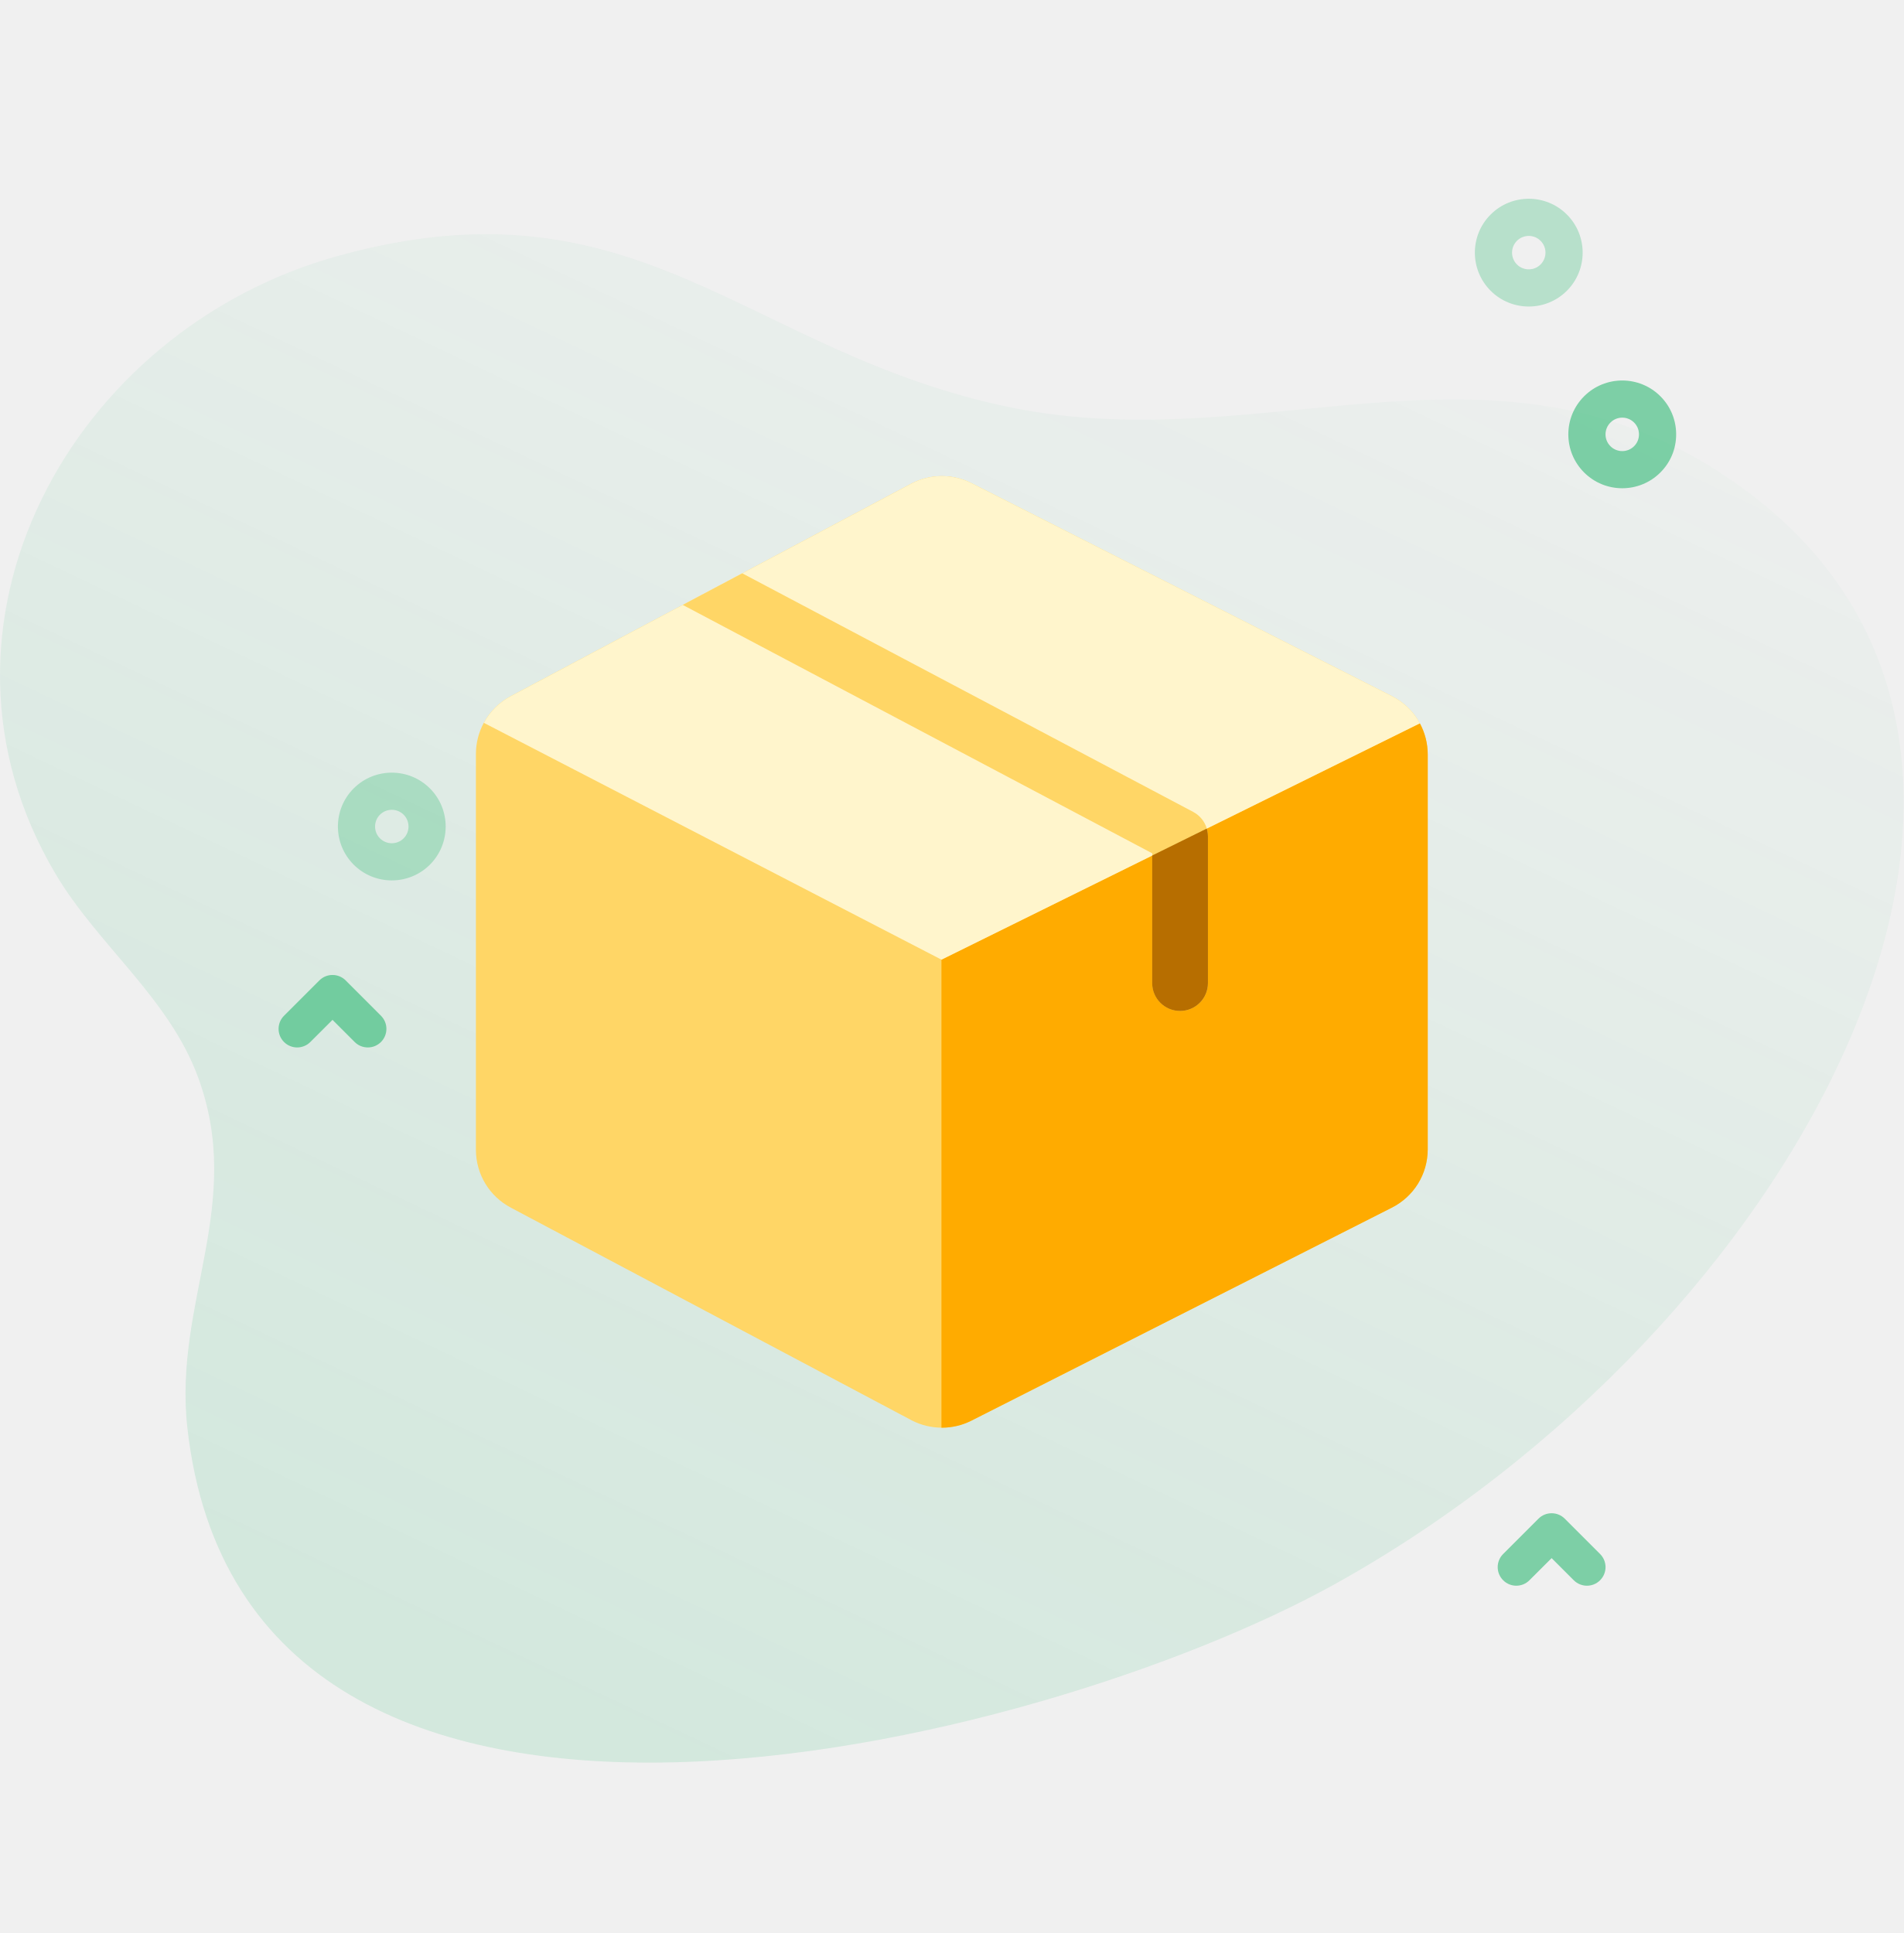
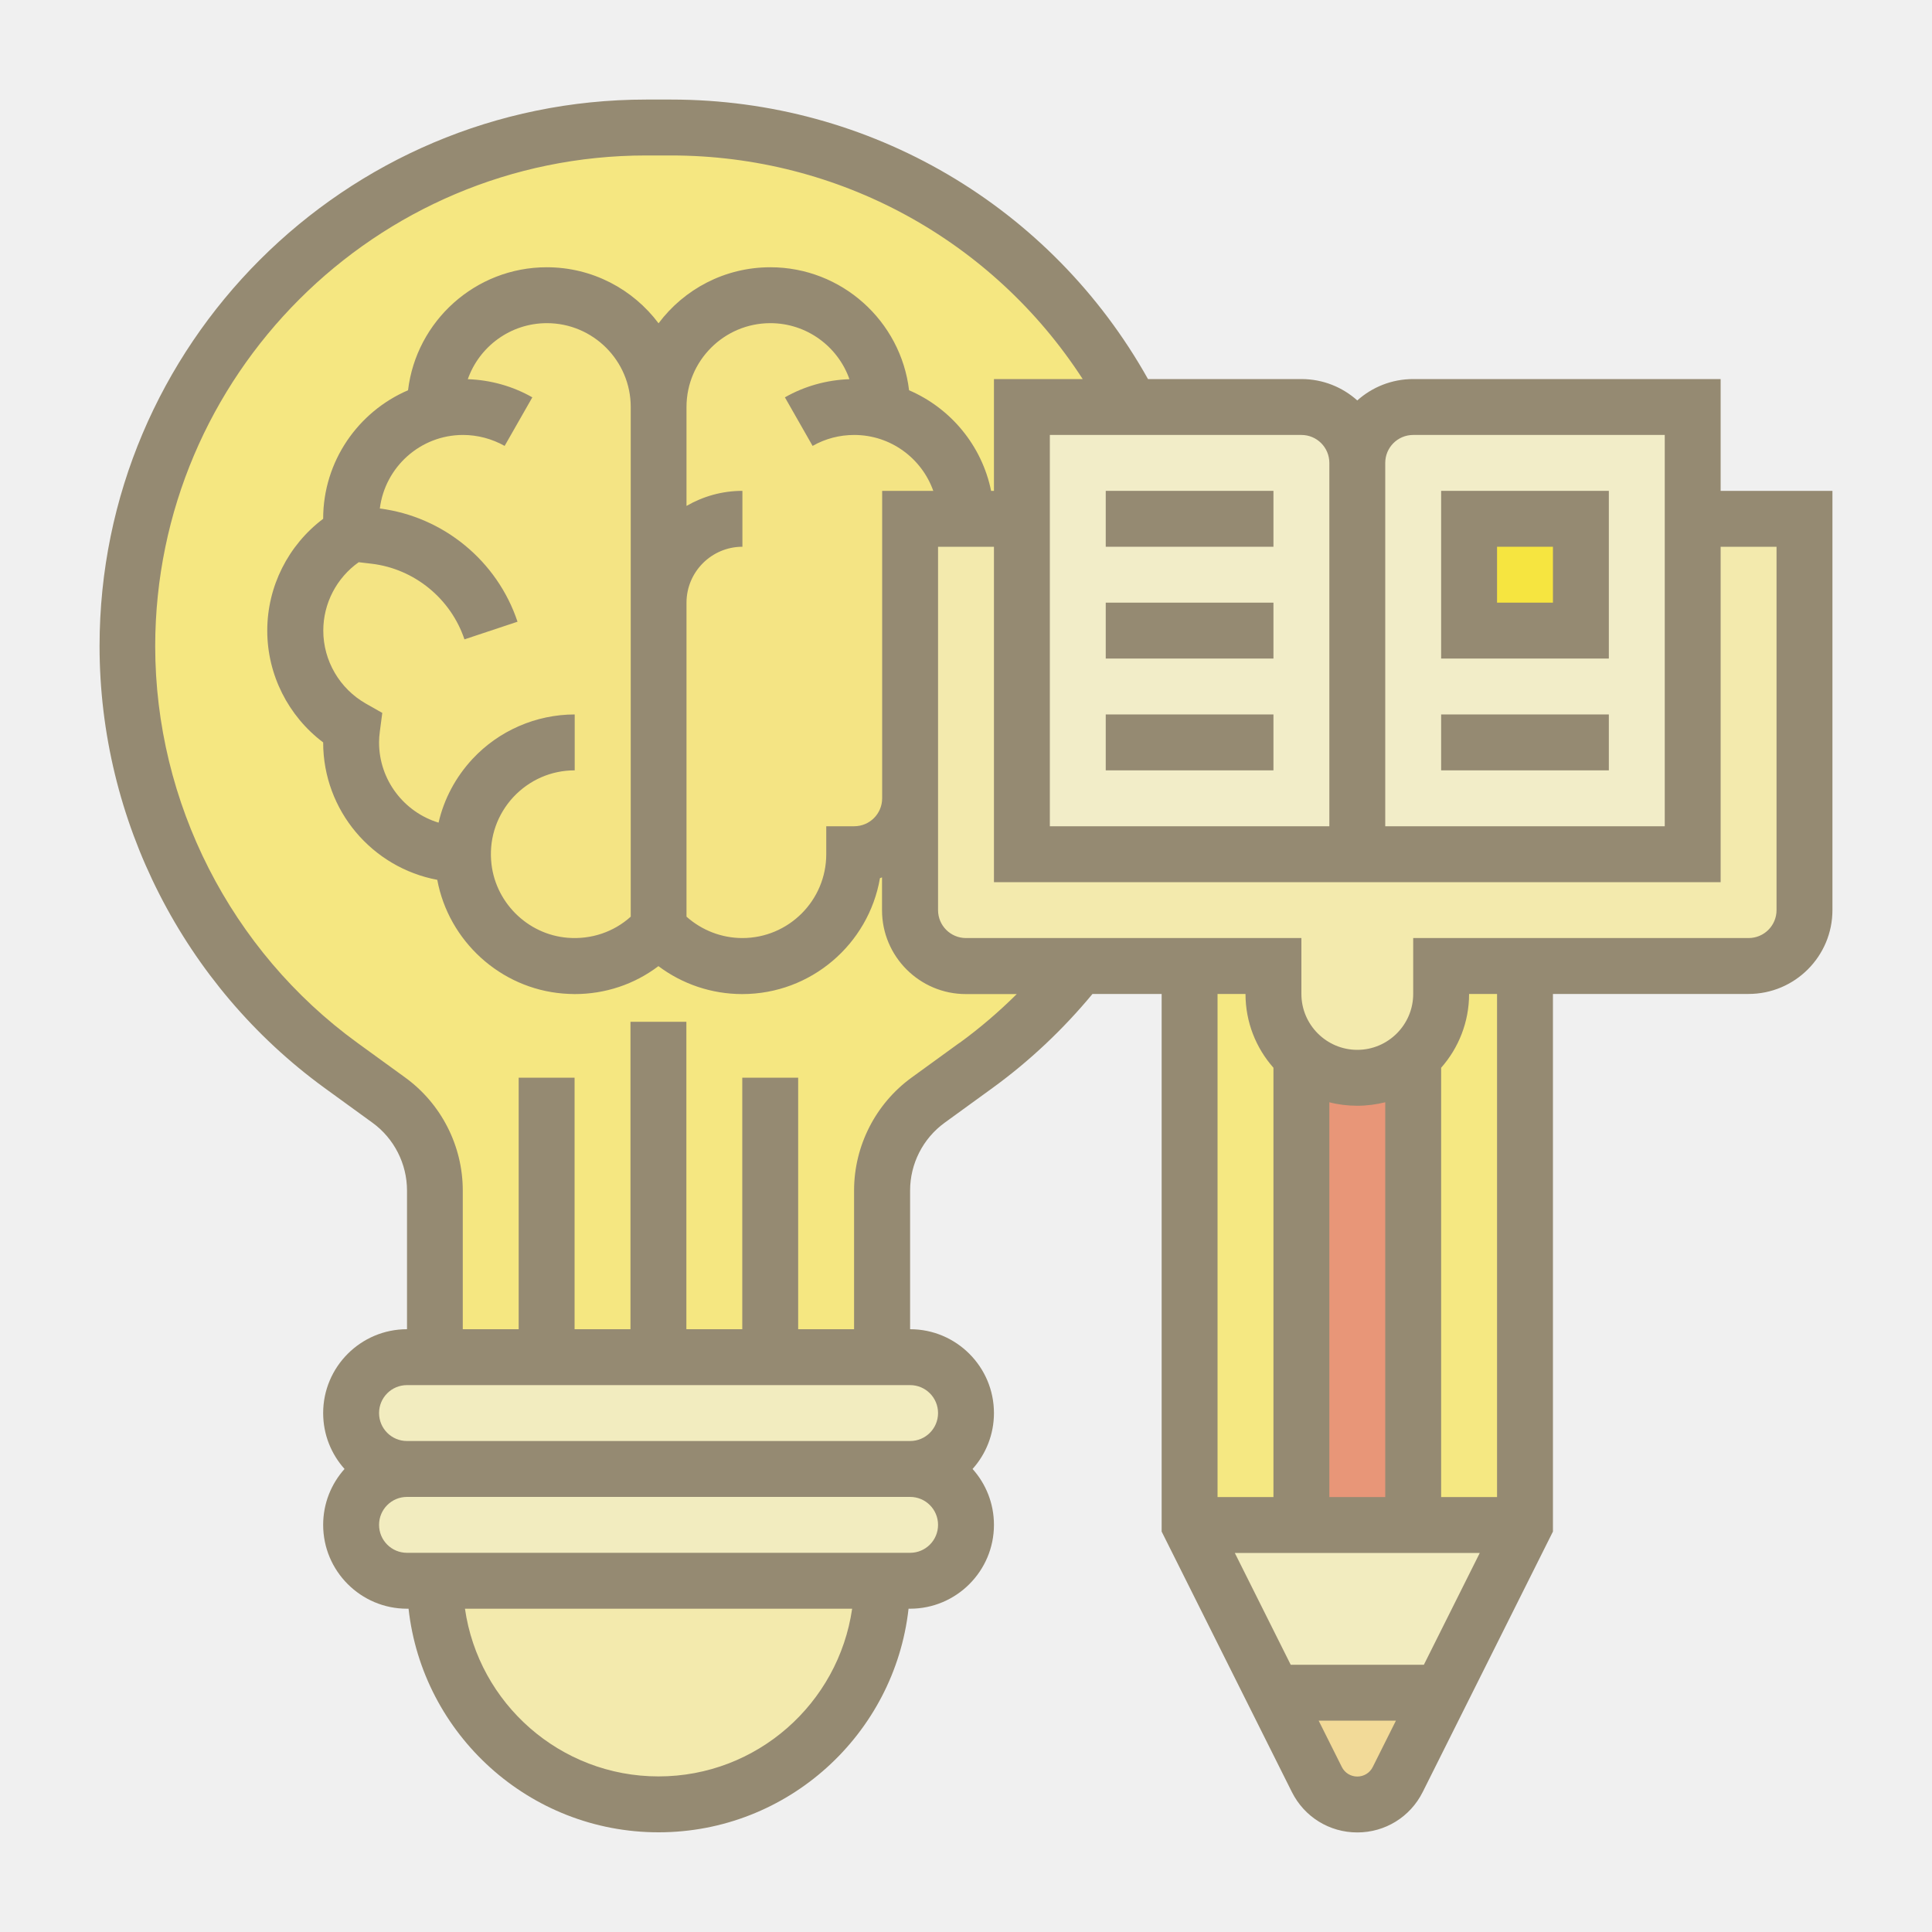
- <svg xmlns="http://www.w3.org/2000/svg" width="64" height="65" viewBox="0 0 64 65" fill="none">
-   <g clip-path="url(#clip0_296_3264)">
-     <path d="M58.934 16.674C50.757 10.388 42.826 15.511 33.98 13.7C25.069 11.875 21.519 5.8 11.37 8.604C2.38 11.088 -3.075 21.048 1.867 29.386C3.275 31.763 5.675 33.555 6.655 36.214C8.237 40.503 5.829 43.795 6.299 48.01C8.25 65.523 34.996 58.74 44.837 53.291C60.27 44.746 70.712 25.729 58.934 16.674Z" fill="url(#paint0_linear_296_3264)" fill-opacity="0.12" />
-     <path opacity="0.24" d="M51.397 10.307C50.932 10.307 50.468 10.13 50.115 9.777C49.408 9.07 49.408 7.92 50.115 7.214C50.822 6.507 51.972 6.507 52.678 7.214C53.385 7.92 53.385 9.07 52.678 9.777C52.325 10.13 51.861 10.307 51.397 10.307ZM51.397 7.933C51.253 7.933 51.109 7.988 50.999 8.098C50.78 8.317 50.78 8.674 50.999 8.893C51.218 9.112 51.575 9.112 51.794 8.893C52.014 8.674 52.014 8.317 51.794 8.098C51.685 7.988 51.541 7.933 51.397 7.933Z" fill="#00AB55" />
-     <path opacity="0.48" d="M54.54 16.418C54.076 16.418 53.612 16.242 53.258 15.888C52.916 15.546 52.727 15.091 52.727 14.607C52.727 14.122 52.916 13.667 53.258 13.325C53.965 12.618 55.115 12.618 55.822 13.325C56.164 13.667 56.352 14.122 56.352 14.607C56.352 15.091 56.164 15.546 55.821 15.888C55.468 16.241 55.004 16.418 54.54 16.418ZM54.54 14.044C54.396 14.044 54.252 14.099 54.142 14.209C54.036 14.315 53.977 14.456 53.977 14.607C53.977 14.757 54.036 14.898 54.142 15.004C54.362 15.224 54.718 15.224 54.938 15.004C55.044 14.898 55.102 14.757 55.102 14.607C55.102 14.456 55.044 14.315 54.938 14.209C54.828 14.099 54.684 14.044 54.54 14.044Z" fill="#00AB55" />
-     <path opacity="0.24" d="M13.172 29.605C12.708 29.605 12.244 29.428 11.89 29.075C11.184 28.368 11.184 27.218 11.89 26.512C12.597 25.805 13.747 25.805 14.454 26.512C15.16 27.218 15.16 28.368 14.454 29.075C14.1 29.428 13.636 29.605 13.172 29.605ZM13.172 27.231C13.028 27.231 12.884 27.286 12.774 27.395C12.555 27.615 12.555 27.972 12.774 28.191C12.993 28.41 13.35 28.41 13.57 28.191C13.789 27.972 13.789 27.615 13.57 27.395C13.46 27.286 13.316 27.231 13.172 27.231Z" fill="#00AB55" />
-     <path opacity="0.48" d="M12.366 35.222C12.206 35.222 12.046 35.161 11.924 35.039L11.179 34.294L10.433 35.039C10.189 35.283 9.793 35.283 9.549 35.039C9.305 34.795 9.305 34.4 9.549 34.156L10.737 32.968C10.981 32.724 11.377 32.724 11.621 32.968L12.808 34.156C13.052 34.4 13.052 34.795 12.808 35.039C12.686 35.161 12.526 35.222 12.366 35.222Z" fill="#00AB55" />
-     <path opacity="0.48" d="M53.352 53.322C53.193 53.322 53.033 53.261 52.91 53.139L52.165 52.394L51.419 53.139C51.175 53.383 50.78 53.383 50.536 53.139C50.291 52.895 50.291 52.499 50.536 52.255L51.723 51.068C51.967 50.824 52.363 50.824 52.607 51.068L53.794 52.255C54.039 52.5 54.039 52.895 53.794 53.139C53.672 53.261 53.513 53.322 53.352 53.322Z" fill="#00AB55" />
-     <path d="M48 25.373V38.645C48 39.485 47.533 40.239 46.782 40.615L32.646 47.778C32.338 47.931 32.001 48.008 31.665 48.008H31.651C31.305 48.005 30.96 47.923 30.646 47.759L30.641 47.756L17.181 40.613C16.453 40.231 16 39.484 16 38.661V25.357C16 24.981 16.094 24.622 16.265 24.306C16.47 23.929 16.785 23.613 17.181 23.405L30.646 16.259C31.27 15.934 32.017 15.927 32.646 16.24L32.652 16.243L46.782 23.403C47.197 23.61 47.525 23.933 47.735 24.323C47.906 24.638 48 24.997 48 25.373Z" fill="#FFD666" />
-     <path d="M48 25.373V38.645C48 39.485 47.533 40.239 46.782 40.615L32.646 47.778C32.338 47.931 32.001 48.008 31.665 48.008H31.651V32.27L47.735 24.323C47.906 24.638 48 24.997 48 25.373Z" fill="#FFAB00" />
-     <path d="M47.736 24.323L40.573 27.862L38.811 28.733L31.652 32.27L16.266 24.306C16.471 23.929 16.785 23.613 17.182 23.405L22.955 20.341L24.956 19.279L30.647 16.259C30.961 16.095 31.307 16.012 31.652 16.01C31.993 16.008 32.334 16.085 32.647 16.24L32.653 16.243L46.783 23.403C47.198 23.61 47.526 23.933 47.736 24.323Z" fill="#FFF5CC" />
-     <path d="M40.612 28.129C40.612 28.129 40.612 28.129 40.612 28.129V33.058C40.612 33.575 40.192 33.995 39.675 33.995C39.158 33.995 38.738 33.575 38.738 33.058V28.694L31.652 24.944L22.954 20.341L24.955 19.279L31.652 22.823L40.114 27.301C40.115 27.302 40.116 27.302 40.117 27.303C40.136 27.313 40.153 27.324 40.17 27.335C40.18 27.34 40.19 27.346 40.199 27.352L40.2 27.353C40.273 27.402 40.337 27.461 40.392 27.526C40.394 27.529 40.397 27.531 40.399 27.534C40.412 27.55 40.424 27.568 40.437 27.584C40.442 27.593 40.449 27.6 40.454 27.609C40.463 27.621 40.47 27.634 40.478 27.648C40.486 27.661 40.495 27.675 40.502 27.689C40.507 27.698 40.511 27.706 40.514 27.714C40.524 27.734 40.534 27.754 40.542 27.774C40.544 27.778 40.544 27.78 40.545 27.783C40.556 27.809 40.565 27.835 40.572 27.862C40.59 27.918 40.602 27.976 40.607 28.036C40.61 28.067 40.612 28.097 40.612 28.129Z" fill="#FFD666" />
-     <path d="M40.611 28.129C40.611 28.129 40.611 28.129 40.611 28.129V33.058C40.611 33.575 40.191 33.995 39.673 33.995C39.156 33.995 38.736 33.575 38.736 33.058V28.768L40.571 27.862C40.588 27.917 40.6 27.976 40.606 28.035C40.609 28.067 40.611 28.097 40.611 28.129Z" fill="#B76E00" />
+ <svg xmlns="http://www.w3.org/2000/svg" id="new" viewBox="0 0 150 150">
+   <defs>
+     <style>
+       .cls-1 {
+         fill: #f3eaad;
+       }
+ 
+       .cls-2 {
+         fill: #f4e484;
+       }
+ 
+       .cls-3 {
+         fill: #f6e540;
+       }
+ 
+       .cls-4 {
+         fill: #958a72;
+       }
+ 
+       .cls-5 {
+         fill: #f5e882;
+       }
+ 
+       .cls-6 {
+         fill: #f5e781;
+       }
+ 
+       .cls-7 {
+         fill: #e89678;
+       }
+ 
+       .cls-8 {
+         fill: #f2da98;
+       }
+ 
+       .cls-9 {
+         fill: #f2edc8;
+       }
+ 
+       .cls-10 {
+         fill: #f2ecbf;
+       }
+     </style>
+   </defs>
+   <g>
+     <path class="cls-1" d="M33.77,122.74h34.72c0,4.8-1.94,9.14-5.08,12.28-3.14,3.14-7.48,5.08-12.28,5.08-9.59,0-17.36-7.77-17.36-17.36Z" />
+     <path class="cls-10" d="M70.66,114.06c2.4,0,4.34,1.94,4.34,4.34,0,1.2-.49,2.28-1.27,3.07-.79,.78-1.87,1.27-3.07,1.27H31.6c-2.4,0-4.34-1.94-4.34-4.34,0-1.2,.49-2.28,1.27-3.07,.79-.78,1.87-1.27,3.07-1.27h39.06Z" />
+     <path class="cls-10" d="M70.66,105.38c2.4,0,4.34,1.94,4.34,4.34,0,1.2-.49,2.28-1.27,3.07-.79,.78-1.87,1.27-3.07,1.27H31.6c-2.4,0-4.34-1.94-4.34-4.34,0-1.2,.49-2.28,1.27-3.07,.79-.78,1.87-1.27,3.07-1.27h39.06Z" />
+     <path class="cls-6" d="M42.45,105.38h-8.68v-12.94c0-2.78-1.33-5.39-3.57-7.02l-3.72-2.7c-10.42-7.58-16.58-19.68-16.58-32.56,0-11.12,4.51-21.18,11.79-28.47,7.29-7.29,17.35-11.79,28.47-11.79h1.94c15.54,0,29.02,8.8,35.73,21.7h-8.49v8.68h-4.34c0-4.05-2.77-7.45-6.51-8.41,0-.09,0-.18,0-.27,0-4.79-3.89-8.68-8.68-8.68s-8.68,3.89-8.68,8.68c0-4.79-3.89-8.68-8.68-8.68s-8.68,3.89-8.68,8.68c0,.09,0,.18,0,.27-3.75,.96-6.51,4.36-6.51,8.41,0,.38,.03,.75,.07,1.12-2.63,1.49-4.41,4.32-4.41,7.56s1.78,6.07,4.41,7.56c-.05,.37-.07,.74-.07,1.12,0,4.79,3.89,8.68,8.68,8.68,0,.2,0,.41,.02,.62,.29,4.24,3.71,7.7,7.95,8.04,2.88,.23,5.49-.95,7.22-2.92,1.59,1.8,3.92,2.94,6.51,2.94,4.79,0,8.68-3.89,8.68-8.68,1.2,0,2.28-.49,3.07-1.27,.78-.79,1.27-1.87,1.27-3.07v8.68c0,2.4,1.94,4.34,4.34,4.34h8.78c-2.27,2.9-4.96,5.5-8,7.72l-3.72,2.7c-2.25,1.63-3.57,4.24-3.57,7.02v12.94h-26.04Z" />
+     <path class="cls-2" d="M68.49,31.87c0-.09,0-.18,0-.27,0-4.79-3.89-8.68-8.68-8.68s-8.68,3.89-8.68,8.68c0-4.79-3.89-8.68-8.68-8.68s-8.68,3.89-8.68,8.68c0,.09,0,.18,0,.27-3.75,.96-6.51,4.36-6.51,8.41,0,.38,.03,.75,.07,1.12-2.63,1.49-4.41,4.32-4.41,7.56s1.78,6.07,4.41,7.56c-.05,.37-.07,.74-.07,1.12,0,4.79,3.89,8.68,8.68,8.68,0,.2,0,.41,.02,.62,.29,4.24,3.71,7.7,7.95,8.04,2.88,.23,5.49-.95,7.22-2.92,1.59,1.8,3.92,2.94,6.51,2.94,4.79,0,8.68-3.89,8.68-8.68,1.2,0,2.28-.49,3.07-1.27,.78-.79,1.27-1.87,1.27-3.07v-21.7h4.34c0-4.05-2.77-7.45-6.51-8.41h0Z" />
+     <path class="cls-8" d="M111.89,131.42l-3.37,6.74c-.3,.6-.75,1.08-1.29,1.42-.55,.34-1.18,.52-1.85,.52-1.33,0-2.55-.75-3.14-1.94l-3.37-6.74h13.02Z" />
+     <path class="cls-10" d="M118.4,118.4l-6.51,13.02h-13.02l-6.51-13.02h26.04Z" />
+     <path class="cls-5" d="M118.4,75v43.4h-8.68v-36.38c1.33-1.19,2.17-2.92,2.17-4.85v-2.17h6.51Z" />
+     <path class="cls-5" d="M101.04,82.02v36.38h-8.68v-43.4h6.51v2.17c0,1.8,.73,3.42,1.91,4.6,.09,.08,.17,.17,.26,.25Z" />
+     <path class="cls-7" d="M109.72,82.02v36.38h-8.68v-36.38c1.15,1.03,2.67,1.66,4.34,1.66s3.19-.63,4.34-1.66Z" />
+     <path class="cls-1" d="M140.1,40.28v30.38c0,2.4-1.94,4.34-4.34,4.34h-23.87v2.17c0,1.93-.84,3.66-2.17,4.85-1.15,1.03-2.67,1.66-4.34,1.66s-3.19-.63-4.34-1.66c-.09-.08-.18-.16-.26-.25-1.18-1.18-1.91-2.81-1.91-4.6v-2.17h-23.87c-2.4,0-4.34-1.94-4.34-4.34v-30.38h8.68v26.04h52.08v-26.04h8.68Z" />
+     <path class="cls-9" d="M109.72,31.6c-2.4,0-4.34,1.94-4.34,4.34,0-2.4-1.94-4.34-4.34-4.34h-21.7v34.72h52.08V31.6h-21.7Z" />
+     <path class="cls-3" d="M114.06,40.28h8.68v8.68h-8.68v-8.68Z" />
  </g>
-   <defs>
-     <linearGradient id="paint0_linear_296_3264" x1="43.841" y1="68.412" x2="70.198" y2="12.931" gradientUnits="userSpaceOnUse">
-       <stop stop-color="#00AB55" />
-       <stop offset="1" stop-color="#00AB55" stop-opacity="0.01" />
-     </linearGradient>
-     <clipPath id="clip0_296_3264">
-       <rect width="64" height="64" fill="white" transform="translate(0 0.00976562)" />
-     </clipPath>
-   </defs>
+   <g>
+     <path class="cls-4" d="M133.59,38.11v-8.68h-23.87c-1.67,0-3.19,.63-4.34,1.66-1.15-1.03-2.67-1.66-4.34-1.66h-11.91c-7.52-13.42-21.58-21.7-37.02-21.7h-1.94C26.77,7.73,7.73,26.77,7.73,50.16c0,13.53,6.53,26.35,17.47,34.31l3.72,2.7c1.68,1.22,2.68,3.19,2.68,5.26v10.77c-3.59,0-6.51,2.92-6.51,6.51,0,1.67,.63,3.19,1.66,4.34-1.03,1.15-1.66,2.67-1.66,4.34,0,3.59,2.92,6.51,6.51,6.51h.12c1.08,9.75,9.37,17.36,19.41,17.36s18.32-7.61,19.41-17.36h.12c3.59,0,6.51-2.92,6.51-6.51,0-1.67-.63-3.19-1.66-4.34,1.03-1.15,1.66-2.67,1.66-4.34,0-3.59-2.92-6.51-6.51-6.51v-10.77c0-2.08,1-4.04,2.68-5.26l3.72-2.7c2.89-2.1,5.49-4.56,7.76-7.3h5.37v41.74l10.11,20.22c.97,1.94,2.92,3.14,5.08,3.14s4.11-1.2,5.08-3.14l10.11-20.22v-41.74h15.19c3.59,0,6.51-2.92,6.51-6.51V38.11h-8.68Zm-23.87-4.34h19.53v30.38h-21.7v-28.21c0-1.2,.97-2.17,2.17-2.17Zm-6.51,2.17v28.21h-21.7v-30.38h19.53c1.2,0,2.17,.97,2.17,2.17Zm-52.08,101.98c-7.64,0-13.98-5.67-15.03-13.02h30.06c-1.06,7.35-7.39,13.02-15.03,13.02Zm19.53-17.36H31.6c-1.2,0-2.17-.97-2.17-2.17s.97-2.17,2.17-2.17h39.06c1.2,0,2.17,.97,2.17,2.17s-.97,2.17-2.17,2.17Zm2.17-10.85c0,1.2-.97,2.17-2.17,2.17H31.6c-1.2,0-2.17-.97-2.17-2.17s.97-2.17,2.17-2.17h39.06c1.2,0,2.17,.97,2.17,2.17Zm1.67-28.75l-3.72,2.7c-2.8,2.03-4.47,5.31-4.47,8.77v10.77h-4.34v-19.53h-4.34v19.53h-4.34v-23.87h-4.34v23.87h-4.34v-19.53h-4.34v19.53h-4.34v-10.77c0-3.46-1.67-6.74-4.47-8.77l-3.72-2.7c-9.82-7.14-15.69-18.66-15.69-30.8C12.07,29.16,29.16,12.07,50.16,12.07h1.94c13.03,0,24.97,6.57,31.96,17.36h-6.89v8.68h-.22c-.72-3.52-3.14-6.42-6.37-7.81-.64-5.37-5.23-9.55-10.77-9.55-3.55,0-6.7,1.71-8.68,4.35-1.98-2.64-5.13-4.35-8.68-4.35-5.54,0-10.13,4.18-10.77,9.55-3.87,1.66-6.59,5.51-6.59,9.98h0c-2.71,2.04-4.34,5.25-4.34,8.68s1.63,6.64,4.34,8.68h0c0,5.31,3.83,9.73,8.86,10.67,.88,4.74,4.89,8.44,9.78,8.83,.3,.02,.6,.04,.89,.04,2.38,0,4.64-.76,6.5-2.17,1.86,1.4,4.14,2.17,6.51,2.17,5.35,0,9.81-3.89,10.69-9,.05-.02,.1-.04,.16-.06v2.55c0,3.59,2.92,6.51,6.51,6.51h3.95c-1.38,1.37-2.86,2.64-4.44,3.79h0Zm-6.01-18.98c0,1.2-.97,2.17-2.17,2.17h-2.17v2.17c0,3.59-2.92,6.51-6.51,6.51-1.61,0-3.15-.6-4.34-1.66v-24.38c0-2.39,1.95-4.34,4.34-4.34v-4.34c-1.58,0-3.06,.43-4.34,1.17v-7.68c0-3.59,2.92-6.51,6.51-6.51,2.83,0,5.25,1.82,6.14,4.35-1.76,.06-3.49,.54-5.01,1.41l2.15,3.77c.98-.56,2.09-.85,3.23-.85,2.83,0,5.24,1.81,6.14,4.34h-3.97v23.87Zm-31.8-3.06c-1.32,1.42-2.22,3.12-2.64,4.95-2.67-.81-4.62-3.3-4.62-6.23,0-.27,.02-.55,.06-.84l.19-1.45-1.27-.72c-2.04-1.16-3.31-3.33-3.31-5.67,0-2.12,1.04-4.1,2.75-5.31l1.02,.12c3.31,.4,6.13,2.71,7.19,5.87l4.12-1.37c-1.57-4.72-5.76-8.16-10.69-8.79,.4-3.21,3.14-5.71,6.46-5.71,1.13,0,2.25,.3,3.23,.85l2.15-3.77c-1.52-.87-3.25-1.35-5.01-1.41,.89-2.53,3.31-4.35,6.14-4.35,3.59,0,6.51,2.92,6.51,6.51v39.57c-1.32,1.19-3.06,1.78-4.88,1.64-3.18-.25-5.74-2.84-5.96-6.02-.13-1.83,.49-3.57,1.73-4.91,1.25-1.33,2.94-2.07,4.76-2.07v-4.34c-3,0-5.89,1.26-7.93,3.45h0Zm60.01,18.25c0,2.2,.82,4.2,2.17,5.73v33.33s-4.34,0-4.34,0v-39.06h2.17Zm-.83,43.4h19.02l-4.34,8.68h-10.34l-4.34-8.68Zm11.68-4.34h-4.34v-30.65c.69,.18,1.42,.27,2.17,.27s1.48-.1,2.17-.27v30.65Zm-2.17,21.7c-.51,0-.97-.28-1.2-.74l-1.8-3.6h6l-1.8,3.6c-.23,.46-.69,.74-1.2,.74Zm10.85-21.7h-4.34v-33.33c1.35-1.53,2.17-3.54,2.17-5.73h2.17v39.06Zm21.7-45.57c0,1.2-.97,2.17-2.17,2.17h-26.04v4.34c0,2.39-1.95,4.34-4.34,4.34s-4.34-1.95-4.34-4.34v-4.34h-26.04c-1.2,0-2.17-.97-2.17-2.17v-28.21h4.34v26.04h56.42v-26.04h4.34v28.21Z" />
+     <path class="cls-4" d="M85.85,38.11h13.02v4.34h-13.02v-4.34Z" />
+     <path class="cls-4" d="M85.85,46.79h13.02v4.34h-13.02v-4.34Z" />
+     <path class="cls-4" d="M85.85,55.47h13.02v4.34h-13.02v-4.34Z" />
+     <path class="cls-4" d="M124.91,38.11h-13.02v13.02h13.02v-13.02Zm-4.34,8.68h-4.34v-4.34h4.34v4.34Z" />
+     <path class="cls-4" d="M111.89,55.47h13.02v4.34h-13.02v-4.34Z" />
+   </g>
</svg>
